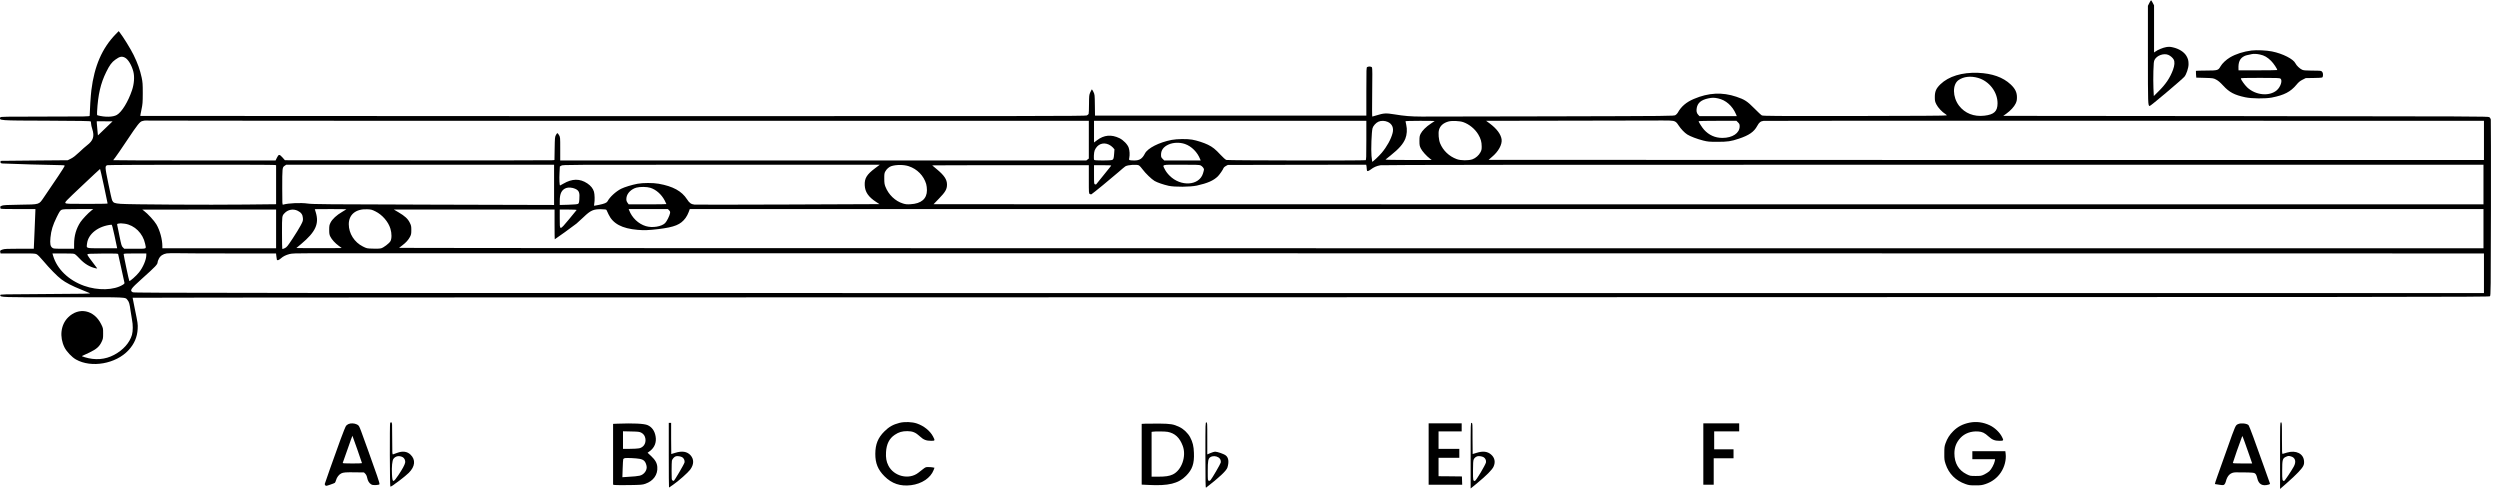
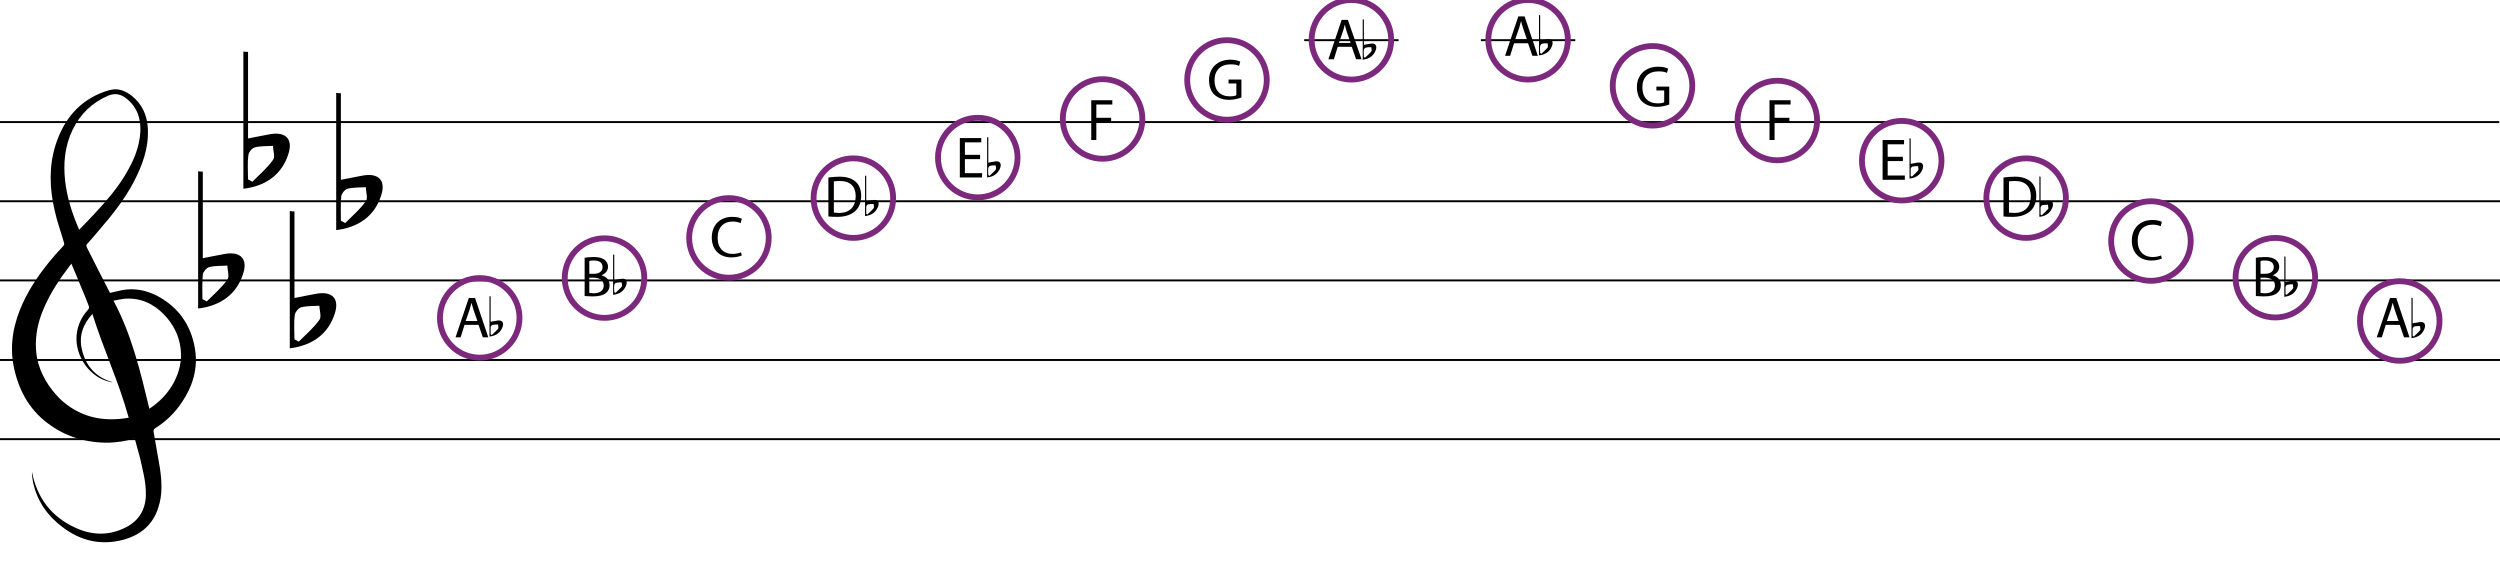
- <svg xmlns="http://www.w3.org/2000/svg" version="1.0" width="5297pt" height="1036pt" viewBox="0 0 5297 1036" preserveAspectRatio="xMidYMid meet">
-   <g transform="translate(0,1036) scale(0.1,-0.1)" fill="#000000" stroke="none">
-     <path d="M45541 10299 l-31 -62 0 -1036 c0 -1058 1 -1076 36 -1088 15 -5 676 553 736 620 42 47 89 187 89 266 0 77 -10 116 -45 176 -51 85 -156 152 -288 182 -58 13 -84 14 -140 5 -65 -10 -182 -58 -235 -98 l-23 -16 0 499 0 500 -26 49 c-14 27 -29 53 -34 57 -4 5 -22 -19 -39 -54z m402 -1102 c44 -19 95 -63 114 -100 24 -48 19 -121 -15 -215 -63 -170 -152 -303 -302 -452 l-105 -105 -8 165 c-4 91 -4 255 -1 365 5 168 9 205 25 237 48 93 193 146 292 105z" />
-     <path d="M2449 9633 c-286 -295 -450 -673 -513 -1183 -13 -98 -35 -442 -36 -542 0 -17 -52 -18 -944 -18 -851 0 -944 -2 -950 -16 -26 -68 -39 -68 994 -71 703 -3 916 -7 922 -16 4 -7 8 -28 8 -48 0 -20 11 -71 25 -113 50 -154 21 -244 -110 -344 -33 -25 -108 -91 -166 -147 -73 -69 -126 -111 -174 -135 l-69 -35 -710 -6 c-391 -3 -712 -6 -713 -7 -2 -1 -3 -13 -3 -26 0 -22 6 -25 43 -30 40 -5 1141 -37 1260 -36 45 0 57 -3 57 -16 0 -14 -218 -343 -441 -666 -108 -157 -81 -149 -502 -155 -276 -4 -350 -8 -385 -20 -30 -11 -41 -20 -37 -30 3 -8 5 -21 5 -29 0 -12 57 -14 370 -14 l370 0 0 -27 c0 -16 -7 -205 -17 -420 l-17 -393 -306 0 c-254 0 -314 -3 -353 -16 -55 -19 -60 -24 -51 -59 l6 -26 363 1 c326 2 367 0 400 -16 23 -11 73 -60 138 -138 139 -165 297 -327 388 -395 94 -71 231 -142 424 -219 83 -33 163 -66 179 -74 26 -11 -114 -14 -935 -18 -945 -5 -964 -5 -964 -24 0 -46 16 -46 1355 -45 1388 2 1286 7 1344 -61 31 -38 43 -80 62 -223 8 -62 22 -148 31 -192 22 -105 21 -243 -1 -320 -49 -168 -186 -322 -378 -424 -189 -101 -404 -118 -625 -49 -63 19 -66 21 -43 31 14 6 79 36 146 68 146 70 209 124 257 226 30 64 32 75 32 179 0 110 0 111 -43 198 -150 301 -473 366 -700 140 -155 -155 -186 -409 -76 -634 44 -89 157 -208 244 -257 325 -184 845 -93 1112 196 123 133 186 278 195 451 5 106 4 114 -61 428 -25 123 -46 228 -46 233 0 5 10189 10 24965 11 23950 3 24965 4 24982 21 17 17 18 107 21 1865 1 1016 0 1862 -3 1880 -4 20 -16 39 -33 50 -25 16 -301 17 -5162 22 l-5135 5 66 47 c89 64 165 147 197 215 22 47 27 73 27 133 0 104 -39 183 -133 271 -163 153 -394 234 -692 246 -338 13 -622 -74 -797 -243 -90 -88 -118 -151 -118 -269 0 -82 3 -97 33 -157 33 -67 125 -165 191 -204 17 -10 30 -23 28 -29 -3 -7 -626 -11 -1946 -13 -1705 -2 -1945 0 -1971 13 -16 8 -88 76 -161 150 -148 150 -205 187 -378 245 -301 101 -589 87 -901 -46 -161 -68 -270 -161 -342 -293 -9 -17 -31 -39 -49 -50 -32 -19 -76 -20 -2613 -26 -1420 -3 -2664 -6 -2766 -5 -227 1 -367 12 -575 47 -179 29 -224 27 -382 -22 -43 -14 -82 -25 -87 -25 -5 0 -6 206 -2 510 5 360 4 515 -4 530 -12 22 -67 28 -101 10 -18 -10 -19 -27 -19 -520 l0 -510 -2874 0 -2875 0 -3 223 c-3 219 -3 223 -31 281 -15 33 -31 55 -36 50 -4 -5 -19 -34 -32 -64 -22 -52 -24 -67 -25 -245 0 -104 -4 -198 -8 -208 -5 -10 -22 -25 -39 -33 -27 -14 -991 -16 -10040 -15 -5506 1 -10013 3 -10014 5 -2 2 9 61 24 132 25 118 27 148 28 349 0 194 -3 233 -23 330 -36 167 -85 304 -171 480 -66 134 -220 383 -298 483 l-18 22 -66 -67z m196 -493 c68 -33 146 -161 181 -300 27 -107 16 -259 -29 -392 -82 -244 -216 -462 -321 -523 -81 -47 -250 -51 -407 -9 -14 4 -16 17 -12 77 19 359 75 602 194 842 72 147 117 207 194 262 92 66 135 75 200 43z m39265 -430 c238 -69 415 -299 414 -540 -1 -169 -73 -237 -278 -261 -222 -26 -415 50 -539 213 -138 182 -142 450 -8 542 107 74 256 90 411 46z m-5507 -435 c162 -34 303 -158 377 -330 l19 -45 -395 0 -396 0 -28 30 c-33 35 -41 79 -29 145 20 106 94 168 242 200 81 18 128 18 210 0z m-23241 -475 l9908 0 0 -399 0 -400 -26 -20 -27 -21 -5573 0 -5574 0 0 247 c0 246 0 246 -25 290 -14 23 -30 43 -35 43 -5 0 -20 -19 -32 -42 -21 -40 -22 -59 -26 -285 l-4 -243 -32 -5 c-17 -3 -1302 -4 -2855 -3 l-2824 3 -52 59 c-65 72 -80 71 -118 -6 l-28 -58 -1719 0 c-946 0 -1720 3 -1720 6 0 3 17 27 39 53 21 25 137 195 258 376 212 319 268 389 316 399 12 3 31 7 42 10 11 3 60 3 109 1 49 -3 4548 -5 9998 -5z m22288 -1 c54 -12 72 -28 118 -99 47 -72 123 -152 181 -189 62 -40 209 -96 339 -129 98 -24 123 -27 302 -27 214 0 285 10 455 67 215 72 320 145 387 270 40 74 72 100 135 107 27 3 3471 5 7656 3 l7607 -2 0 -415 0 -415 -10545 0 c-5800 0 -10545 1 -10545 3 0 2 31 29 69 60 139 114 222 265 207 375 -16 108 -102 224 -249 334 l-79 58 1774 3 c975 1 1856 3 1958 4 102 2 205 -2 230 -8z m-6500 -413 c0 -368 -2 -415 -16 -420 -29 -11 -2919 -7 -2951 5 -18 6 -70 53 -123 110 -107 116 -167 164 -265 212 -85 42 -234 90 -335 108 -104 19 -324 16 -433 -5 -269 -52 -511 -175 -569 -290 -56 -109 -112 -146 -224 -146 -38 0 -79 3 -92 6 -21 6 -23 10 -15 48 13 66 8 157 -12 216 -23 69 -114 163 -197 203 -172 82 -326 68 -474 -44 l-64 -48 0 229 0 230 2885 0 2885 0 0 -414z m456 390 c92 -43 128 -127 100 -236 -33 -129 -121 -289 -232 -420 -60 -71 -192 -195 -200 -187 -2 2 -9 58 -15 125 -12 132 2 512 22 585 13 49 72 115 124 138 57 26 138 24 201 -5z m993 20 c-2 -3 -40 -28 -83 -56 -99 -64 -184 -150 -216 -215 -21 -43 -25 -64 -25 -150 0 -90 3 -106 29 -160 29 -59 121 -162 196 -218 l35 -27 -494 0 c-290 0 -491 4 -485 9 5 5 54 45 109 88 177 141 265 242 311 354 34 84 42 198 20 292 -9 38 -16 72 -16 78 0 5 124 9 312 9 171 0 309 -2 307 -4z m602 -23 c128 -44 252 -145 322 -264 50 -84 71 -157 71 -249 1 -63 -4 -84 -26 -126 -34 -65 -100 -123 -169 -149 -79 -29 -251 -28 -333 3 -163 60 -290 182 -353 335 -30 73 -42 217 -24 283 24 90 94 151 206 181 71 18 235 11 306 -14z m5825 -7 c29 -29 34 -41 34 -83 0 -143 -152 -245 -365 -245 -155 0 -286 59 -390 174 -40 44 -115 163 -115 181 0 4 180 7 401 7 l401 0 34 -34z m-34596 -126 l-155 -149 -11 112 c-7 62 -12 129 -13 150 l-1 37 168 0 167 -1 -155 -149z m22877 -331 c140 -48 266 -175 323 -325 l10 -24 -386 0 -386 0 -34 34 c-30 30 -34 40 -34 87 0 97 51 167 155 215 101 47 240 52 352 13z m-1612 -13 c28 -12 65 -40 84 -61 l34 -39 -6 -85 c-8 -109 -13 -126 -43 -140 -34 -15 -370 -15 -380 0 -14 23 -7 163 10 203 56 131 177 180 301 122z m-17667 -432 l22 -6 0 -413 0 -412 -655 -7 c-760 -9 -2465 1 -2638 15 -129 10 -156 21 -180 72 -9 18 -46 180 -82 360 -72 352 -73 366 -23 387 25 10 3518 14 3556 4z m5912 -421 l0 -426 -2557 7 c-2265 6 -2568 8 -2662 23 -144 21 -411 10 -523 -23 -17 -5 -18 16 -18 343 0 434 1 446 49 479 l36 24 2837 0 2838 0 0 -427z m6801 352 c-177 -133 -226 -214 -219 -360 6 -143 78 -248 243 -355 l69 -45 -1934 -8 c-1064 -4 -1958 -5 -1986 -2 -71 8 -107 34 -157 112 -112 174 -298 276 -602 330 -119 21 -333 21 -450 -1 -115 -22 -274 -70 -345 -106 -112 -57 -241 -175 -288 -266 -16 -30 -66 -51 -177 -74 -54 -11 -101 -20 -105 -20 -4 0 -4 19 1 43 13 69 10 200 -6 255 -21 69 -67 127 -142 177 -156 104 -321 102 -505 -6 -36 -21 -69 -39 -71 -39 -13 0 -19 142 -12 266 l7 136 32 19 c30 19 97 19 3389 19 l3358 0 -100 -75z m714 43 c179 -59 317 -201 369 -377 9 -30 16 -89 16 -131 0 -181 -120 -285 -346 -297 -75 -5 -105 -2 -161 15 -164 50 -307 187 -373 357 -19 49 -24 80 -24 170 -1 95 2 116 21 151 27 51 80 98 126 113 102 34 269 34 372 -1z m4880 16 c14 -9 47 -46 75 -84 62 -84 189 -206 253 -244 59 -34 187 -78 299 -103 128 -28 456 -25 597 5 226 50 354 106 446 197 39 40 110 143 120 176 4 11 25 29 48 42 l42 22 1466 3 1466 2 7 -37 c3 -21 6 -51 6 -66 0 -43 24 -42 82 1 67 51 125 76 209 91 49 8 3013 11 11717 11 l11652 0 0 -420 0 -420 -16420 0 c-9031 0 -16420 1 -16420 3 0 1 51 54 114 118 137 141 171 200 171 299 0 107 -59 195 -220 328 -49 41 -92 76 -94 78 -2 2 743 4 1657 4 l1662 0 0 -300 c0 -293 0 -300 21 -310 11 -7 26 -9 33 -7 20 8 449 360 576 472 63 56 128 110 143 120 51 33 251 46 292 19z m1305 1 c34 -18 70 -61 70 -85 0 -10 -9 -48 -21 -85 -80 -260 -471 -286 -708 -47 -42 41 -79 91 -99 131 -55 111 -88 101 348 101 317 0 386 -2 410 -15z m-1897 -7 c-5 -7 -79 -98 -163 -203 -85 -104 -155 -192 -156 -193 -1 -2 -12 -1 -23 3 -20 6 -21 13 -21 206 l0 199 186 0 c148 0 184 -3 177 -12z m-21340 -430 c42 -200 77 -366 77 -370 0 -5 -197 -8 -438 -8 -413 0 -440 1 -455 18 -16 18 1 36 355 370 205 194 375 352 378 352 3 0 40 -163 83 -362z m11576 -37 c122 -38 235 -138 304 -268 20 -39 37 -74 37 -77 0 -3 -180 -6 -399 -6 l-400 0 -20 27 c-28 35 -35 64 -27 118 14 93 102 180 212 210 75 20 221 19 293 -4z m-1594 -20 c84 -37 102 -82 90 -225 -5 -68 -10 -84 -27 -95 -14 -9 -80 -15 -205 -19 l-183 -5 0 90 c0 153 41 233 136 269 48 18 130 11 189 -15z m-10250 -463 c-69 -54 -188 -181 -230 -243 -90 -136 -135 -291 -135 -465 l0 -100 -219 0 c-205 0 -220 1 -244 21 -41 32 -50 84 -38 215 15 153 49 263 131 430 58 118 75 144 103 158 27 13 79 16 352 16 l320 0 -40 -32z m5405 28 c0 -2 -41 -27 -91 -56 -116 -67 -210 -154 -246 -228 -25 -50 -28 -68 -28 -152 0 -80 4 -103 24 -143 31 -62 102 -141 180 -197 l62 -45 -241 -3 c-132 -1 -348 -1 -480 0 l-241 3 102 85 c306 256 385 428 309 673 -11 34 -20 63 -20 65 0 1 151 2 335 2 184 0 335 -2 335 -4z m615 -45 c145 -72 272 -218 317 -366 31 -99 30 -218 -1 -268 -29 -47 -144 -134 -196 -148 -24 -7 -94 -10 -171 -7 -131 3 -132 4 -215 45 -181 90 -299 276 -299 472 0 205 149 327 388 317 85 -3 100 -7 177 -45z m4896 29 c4 -8 24 -50 43 -92 92 -197 284 -300 616 -328 133 -12 239 -8 440 16 346 43 471 94 576 236 23 32 53 87 65 123 l24 65 19002 0 19003 0 0 -415 0 -415 -22087 0 c-12148 0 -22083 4 -22078 8 6 5 37 29 70 54 78 59 127 114 162 180 24 47 28 64 28 143 0 82 -3 97 -33 157 -41 83 -103 140 -237 219 l-100 59 1703 0 1702 0 0 -315 c0 -173 2 -315 4 -315 7 0 406 288 461 333 28 23 95 85 151 138 147 142 209 169 373 166 81 -2 106 -5 112 -17z m1326 -6 c21 -21 24 -32 20 -61 -9 -54 -69 -174 -105 -210 -76 -75 -272 -106 -409 -64 -156 47 -293 177 -353 337 l-10 24 416 0 415 0 26 -26z m-8327 -394 l0 -410 -1205 0 -1205 0 0 44 c0 144 -52 335 -126 461 -46 78 -180 225 -264 288 l-35 26 1418 1 1417 0 0 -410z m458 384 c73 -36 105 -81 110 -154 4 -55 1 -65 -47 -156 -28 -54 -105 -179 -171 -279 -108 -163 -124 -183 -166 -203 -26 -13 -49 -20 -53 -17 -3 4 -6 158 -6 343 0 362 -1 357 54 415 71 77 185 98 279 51z m5910 17 c-1 -4 -75 -94 -163 -199 -203 -242 -195 -243 -195 18 l0 190 181 0 c99 0 179 -4 177 -9z m-9574 -291 c209 -31 384 -204 431 -425 24 -116 48 -105 -214 -105 l-229 0 -29 29 c-26 26 -33 48 -72 242 -23 118 -45 224 -48 236 -5 22 0 24 77 31 8 1 46 -3 84 -8z m-219 -247 c26 -126 50 -238 53 -250 l4 -23 -315 0 c-362 0 -335 -8 -323 99 24 206 240 373 517 400 12 1 25 -44 64 -226z m2471 -383 l953 0 6 -57 c4 -32 9 -65 11 -74 7 -24 41 -13 86 27 48 43 103 70 181 91 52 14 126 16 467 17 223 1 10671 0 23218 -1 l22812 -3 0 -420 0 -420 -24890 0 c-23319 0 -24892 1 -24925 17 -73 35 -48 72 182 278 306 274 343 313 343 363 0 10 12 42 26 70 31 62 87 100 167 113 29 4 133 6 231 4 99 -3 608 -5 1132 -5z m-3305 -18 c15 -9 56 -49 93 -88 104 -113 219 -182 346 -209 29 -6 33 -5 24 6 -169 221 -205 272 -202 287 3 16 30 17 325 20 300 2 322 1 327 -15 3 -10 33 -144 66 -298 34 -154 64 -290 66 -302 5 -17 -2 -27 -33 -46 -187 -118 -531 -127 -823 -22 -329 119 -570 353 -654 633 l-15 52 227 0 c199 0 230 -2 253 -18z m1509 -18 c0 -96 -71 -263 -157 -368 -59 -74 -192 -191 -203 -179 -8 8 -120 538 -120 566 0 15 23 17 240 17 l240 0 0 -36z" />
-     <path d="M47706 9290 c-168 -21 -334 -74 -456 -146 -81 -48 -167 -128 -202 -191 -48 -84 -57 -87 -305 -88 -117 -1 -214 -3 -216 -6 -2 -2 -1 -35 2 -74 l6 -70 180 -5 c178 -5 181 -6 241 -37 44 -23 85 -58 149 -127 129 -141 237 -198 467 -247 138 -30 426 -32 563 -6 263 52 396 121 520 269 47 57 76 81 129 108 l69 35 178 3 c172 4 177 5 183 25 12 44 6 87 -14 107 -23 23 -13 22 -225 24 -125 1 -168 5 -197 18 -51 23 -121 90 -142 135 -42 91 -268 207 -497 253 -116 24 -327 33 -433 20z m177 -85 c93 -19 160 -58 237 -135 53 -53 130 -168 130 -194 0 -3 -184 -6 -410 -6 l-410 0 -1 33 c-6 141 29 220 121 267 30 15 59 23 165 44 43 8 103 5 168 -9z m435 -511 c49 -34 4 -177 -78 -247 -158 -135 -452 -105 -628 63 -53 51 -132 162 -132 187 0 11 73 13 408 13 353 0 411 -2 430 -16z" />
-     <path d="M19057 1400 c-133 -34 -221 -83 -318 -180 -136 -134 -192 -272 -193 -475 -1 -199 55 -337 194 -476 156 -157 336 -217 564 -189 226 28 414 154 477 319 l19 50 -38 8 c-20 4 -62 7 -93 7 -51 1 -61 -3 -113 -44 -32 -25 -76 -60 -99 -77 -199 -155 -519 -77 -635 154 -41 81 -56 163 -49 281 9 171 69 292 185 369 86 58 156 78 267 78 113 -1 175 -27 268 -113 75 -70 132 -92 239 -92 81 0 83 4 36 94 -63 118 -192 222 -340 273 -103 35 -261 41 -371 13z" />
-     <path d="M41730 1405 c-145 -30 -250 -85 -345 -180 -80 -81 -125 -152 -163 -257 -23 -65 -26 -88 -26 -213 -1 -129 1 -147 28 -229 67 -203 213 -350 421 -422 72 -25 93 -28 210 -28 114 0 140 4 211 27 139 46 252 131 329 248 78 117 116 267 101 393 l-7 56 -350 0 -349 0 0 -85 0 -85 241 0 241 0 -6 -37 c-11 -63 -73 -178 -117 -218 -23 -20 -71 -51 -108 -69 -62 -29 -73 -31 -182 -31 -113 0 -116 1 -192 38 -169 84 -257 234 -257 440 0 131 40 233 127 328 91 98 225 147 376 137 89 -6 135 -28 223 -108 75 -68 131 -90 228 -90 90 0 94 6 55 81 -48 97 -155 199 -260 248 -140 66 -285 85 -429 56z" />
-     <path d="M8267 1403 c-12 -12 -8 -1353 4 -1353 19 0 52 22 193 128 76 57 165 131 198 164 135 135 148 278 36 385 -71 69 -168 81 -285 37 -37 -14 -76 -28 -85 -31 -17 -5 -18 15 -18 336 0 324 -1 341 -18 341 -10 0 -22 -3 -25 -7z m265 -729 c37 -19 62 -74 52 -118 -11 -50 -58 -136 -145 -266 -112 -165 -124 -163 -134 25 -8 156 5 287 32 324 44 59 121 73 195 35z" />
-     <path d="M25540 714 c0 -556 3 -695 13 -687 282 217 434 361 454 428 36 119 24 207 -34 254 -38 32 -179 81 -228 81 -16 0 -60 -13 -97 -29 l-68 -29 0 339 c0 332 0 339 -20 339 -20 0 -20 -7 -20 -696z m276 -45 c39 -24 58 -67 49 -111 -7 -30 -176 -322 -215 -370 -12 -15 -22 -19 -38 -14 -22 7 -22 10 -22 206 0 215 9 264 54 293 47 31 118 29 172 -4z" />
-     <path d="M48310 705 l0 -705 164 144 c188 167 297 281 327 343 17 34 20 57 17 103 -11 158 -169 237 -360 181 -40 -12 -81 -24 -90 -27 -17 -5 -18 15 -18 330 0 329 0 336 -20 336 -20 0 -20 -7 -20 -705z m231 -15 c94 -26 117 -114 58 -219 -57 -102 -191 -301 -203 -301 -39 1 -41 13 -41 217 0 232 8 262 79 294 48 22 58 22 107 9z" />
-     <path d="M14170 715 c0 -377 2 -685 5 -685 2 0 42 27 87 59 131 93 315 257 363 322 80 109 82 218 6 303 -73 80 -178 97 -326 51 -44 -14 -81 -25 -82 -25 -2 0 -3 149 -3 330 l0 330 -25 0 -25 0 0 -685z m282 -41 c36 -18 61 -73 52 -112 -11 -43 -216 -392 -230 -392 -3 0 -14 5 -25 10 -18 10 -19 23 -19 199 0 104 3 203 6 220 8 37 54 87 87 94 34 8 96 -2 129 -19z" />
-     <path d="M31160 705 l0 -695 143 117 c194 160 311 278 342 345 45 97 26 192 -54 259 -75 65 -172 76 -306 34 -44 -14 -81 -25 -82 -25 -2 0 -3 149 -3 330 0 323 0 330 -20 330 -20 0 -20 -7 -20 -695z m271 -30 c39 -21 62 -68 54 -112 -10 -53 -213 -393 -235 -393 -39 0 -40 6 -40 216 0 150 4 213 14 237 13 33 45 60 81 70 29 8 93 -1 126 -18z" />
-     <path d="M7385 1376 c-16 -7 -40 -24 -52 -37 -11 -13 -66 -148 -121 -299 -147 -405 -332 -927 -332 -937 0 -5 6 -17 13 -26 11 -16 18 -15 101 13 48 16 94 34 101 40 7 6 18 31 25 56 17 61 61 119 109 143 45 23 94 27 324 23 l159 -2 28 -28 c18 -19 32 -47 39 -83 14 -68 41 -113 83 -140 27 -16 46 -19 101 -17 44 3 71 9 77 17 5 9 -13 74 -50 180 -99 284 -290 815 -338 944 -46 119 -48 123 -92 145 -51 25 -128 29 -175 8z m185 -537 c55 -157 100 -289 100 -292 0 -4 -93 -7 -206 -7 -161 0 -205 3 -202 13 3 6 49 139 104 294 54 155 99 281 101 280 1 -2 47 -131 103 -288z" />
-     <path d="M13078 1383 l-88 -4 0 -644 0 -644 34 -7 c19 -3 157 -4 308 -2 256 4 277 6 342 28 170 59 266 193 253 356 -6 84 -44 150 -133 233 l-73 68 48 35 c100 75 144 185 122 311 -19 116 -78 199 -169 239 -74 33 -302 44 -644 31z m510 -191 c50 -27 77 -67 87 -127 15 -101 -40 -184 -133 -204 -29 -6 -118 -11 -197 -11 l-145 0 0 186 0 186 173 -4 c155 -3 176 -6 215 -26z m-41 -553 c93 -16 130 -53 152 -150 20 -87 -51 -187 -147 -208 -51 -11 -112 -17 -271 -26 l-94 -6 6 183 c3 101 9 191 12 200 4 9 21 19 38 22 47 6 231 -2 304 -15z" />
-     <path d="M24268 1383 l-78 -4 0 -643 0 -644 148 -7 c420 -22 629 29 792 193 134 135 176 258 167 486 -5 145 -25 225 -80 331 -46 87 -139 176 -228 218 -128 60 -178 69 -424 72 -121 1 -255 0 -297 -2z m472 -173 c154 -29 255 -122 320 -297 82 -219 -22 -516 -211 -606 -74 -35 -156 -47 -316 -47 l-133 0 0 474 0 475 23 4 c45 9 266 7 317 -3z" />
-     <path d="M30270 740 l0 -650 355 0 356 0 -3 88 -3 87 -247 3 -248 2 0 195 0 195 220 0 220 0 0 95 0 95 -220 0 -220 0 0 185 0 185 245 0 245 0 0 85 0 85 -350 0 -350 0 0 -650z" />
-     <path d="M36090 740 l0 -650 110 0 110 0 0 280 0 280 210 0 210 0 0 95 0 95 -205 0 -205 0 0 190 0 190 265 0 265 0 0 85 0 85 -380 0 -380 0 0 -650z" />
-     <path d="M47425 1376 c-61 -27 -54 -10 -240 -536 -73 -206 -162 -456 -198 -555 -36 -99 -62 -181 -58 -181 3 -1 45 -8 93 -15 81 -11 89 -11 108 6 11 10 25 37 30 59 33 134 100 197 212 198 197 2 366 -4 388 -13 34 -13 50 -40 67 -112 29 -127 107 -172 236 -136 30 8 37 14 32 27 -3 9 -60 170 -127 357 -185 522 -309 858 -325 876 -31 36 -159 51 -218 25z m135 -381 c23 -66 68 -195 101 -287 l58 -168 -204 0 c-163 0 -205 3 -205 13 0 12 167 492 191 546 5 13 11 22 13 20 2 -2 22 -58 46 -124z" />
+ <svg xmlns="http://www.w3.org/2000/svg" version="1.1" id="Layer_1" x="0px" y="0px" viewBox="0 0 641 144.2" style="enable-background:new 0 0 641 144.2;" xml:space="preserve">
+   <style type="text/css">
+ 	.st0{fill:none;stroke:#000000;stroke-width:0.5;stroke-miterlimit:10;}
+ 	.st1{fill:none;stroke:#7C287D;stroke-width:1.5;stroke-miterlimit:10;}
+ 	.st2{fill:none;stroke:#67BF75;stroke-miterlimit:10;}
+ 	.st3{fill:#7B7B7B;}
+ </style>
+   <g id="XMLID_1145_">
+     <line id="XMLID_1150_" class="st0" x1="0" y1="51.6" x2="641" y2="51.6" />
+     <line id="XMLID_1149_" class="st0" x1="-0.2" y1="31.3" x2="640.8" y2="31.3" />
+     <line id="XMLID_1148_" class="st0" x1="0" y1="71.9" x2="641" y2="71.9" />
+     <line id="XMLID_1147_" class="st0" x1="0" y1="92.3" x2="641" y2="92.3" />
+     <line id="XMLID_1146_" class="st0" x1="0" y1="112.6" x2="641" y2="112.6" />
  </g>
+   <circle id="XMLID_1141_" class="st1" cx="155" cy="71.3" r="10.2" />
+   <circle id="XMLID_1137_" class="st1" cx="123" cy="81.5" r="10.2" />
+   <circle id="XMLID_1133_" class="st1" cx="186.9" cy="61" r="10.2" />
+   <circle id="XMLID_1129_" class="st1" cx="218.8" cy="50.8" r="10.2" />
+   <circle id="XMLID_1125_" class="st1" cx="250.7" cy="40.4" r="10.2" />
+   <path id="XMLID_295_" d="M125.8,76c0,2.1,0,4.3,0,6.5c0.6-0.1,1.2-0.2,1.7-0.3c1.2-0.2,1.7,0.4,1.4,1.5c-0.5,1.5-1.6,2.4-3.4,2.6  c0-3.5,0-6.9,0-10.4C125.6,76,125.7,76,125.8,76z M125.8,85.7c0.1,0.1,0.2,0.1,0.3,0.2c0.5-0.5,1.1-1,1.6-1.6c0.2-0.2,0-0.7,0-1.1  c-0.5,0-0.9,0-1.4,0.1c-0.2,0-0.5,0.4-0.5,0.6C125.8,84.5,125.8,85.1,125.8,85.7z" />
+   <path id="XMLID_294_" d="M157.5,65.3c0,2.1,0,4.3,0,6.5c0.6-0.1,1.2-0.2,1.7-0.3c1.2-0.2,1.7,0.4,1.4,1.5c-0.5,1.5-1.6,2.4-3.4,2.6  c0-3.5,0-6.9,0-10.4C157.2,65.3,157.4,65.3,157.5,65.3z M157.5,74.9c0.1,0.1,0.2,0.1,0.3,0.2c0.5-0.5,1.1-1,1.6-1.6  c0.2-0.2,0-0.7,0-1.1c-0.5,0-0.9,0-1.4,0.1c-0.2,0-0.5,0.4-0.5,0.6C157.4,73.7,157.5,74.3,157.5,74.9z" />
+   <path id="XMLID_335_" d="M222.1,45.1c0,2.1,0,4.3,0,6.5c0.6-0.1,1.2-0.2,1.7-0.3c1.2-0.2,1.7,0.4,1.4,1.5c-0.5,1.5-1.6,2.4-3.4,2.6  c0-3.5,0-6.9,0-10.4C221.9,45.1,222,45.1,222.1,45.1z M222.1,54.8c0.1,0.1,0.2,0.1,0.3,0.2c0.5-0.5,1.1-1,1.6-1.6  c0.2-0.2,0-0.7,0-1.1c-0.5,0-0.9,0-1.4,0.1c-0.2,0-0.5,0.4-0.5,0.6C222.1,53.5,222.1,54.1,222.1,54.8z" />
+   <path id="XMLID_339_" d="M253.4,35.2c0,2.1,0,4.3,0,6.5c0.6-0.1,1.2-0.2,1.7-0.3c1.2-0.2,1.7,0.4,1.4,1.5c-0.5,1.5-1.6,2.4-3.4,2.6  c0-3.5,0-6.9,0-10.4C253.1,35.2,253.3,35.2,253.4,35.2z M253.4,44.9c0.1,0.1,0.2,0.1,0.3,0.2c0.5-0.5,1.1-1,1.6-1.6  c0.2-0.2,0-0.7,0-1.1c-0.5,0-0.9,0-1.4,0.1c-0.2,0-0.5,0.4-0.5,0.6C253.3,43.6,253.4,44.2,253.4,44.9z" />
+   <circle id="XMLID_1121_" class="st1" cx="282.7" cy="30.5" r="10.2" />
+   <line id="XMLID_1119_" class="st0" x1="334.4" y1="10.3" x2="358.6" y2="10.3" />
+   <circle id="XMLID_1116_" class="st1" cx="314.6" cy="20.5" r="10.2" />
+   <circle id="XMLID_1112_" class="st1" cx="346.5" cy="10.2" r="10.2" />
+   <line id="XMLID_886_" class="st0" x1="379.7" y1="10.3" x2="403.9" y2="10.3" />
+   <circle id="XMLID_626_" class="st1" cx="423.7" cy="22" r="10.2" />
+   <circle id="XMLID_622_" class="st1" cx="391.8" cy="10.2" r="10.2" />
+   <circle id="XMLID_618_" class="st1" cx="455.7" cy="30.9" r="10.2" />
+   <circle id="XMLID_531_" class="st1" cx="487.6" cy="41.2" r="10.2" />
+   <circle id="XMLID_527_" class="st1" cx="519.5" cy="50.8" r="10.2" />
+   <circle id="XMLID_523_" class="st1" cx="551.5" cy="61.8" r="10.2" />
+   <circle id="XMLID_519_" class="st1" cx="583.4" cy="71.2" r="10.2" />
+   <circle id="XMLID_508_" class="st1" cx="615.3" cy="82.3" r="10.2" />
+   <g id="XMLID_2233_">
+     <path id="XMLID_2234_" d="M119.1,83.3l-1,3.2h-1.3l3.4-10.1h1.6l3.4,10.1h-1.4l-1.1-3.2H119.1z M122.4,82.3l-1-2.9   c-0.2-0.7-0.4-1.3-0.5-1.8h0c-0.2,0.6-0.3,1.2-0.5,1.8l-1,2.9H122.4z" />
+   </g>
+   <g id="XMLID_2229_">
+     <path id="XMLID_2230_" d="M611.7,83.3l-1,3.2h-1.3l3.4-10.1h1.6l3.4,10.1h-1.4l-1.1-3.2H611.7z M615,82.3l-1-2.9   c-0.2-0.7-0.4-1.3-0.5-1.8h0c-0.2,0.6-0.3,1.2-0.5,1.8l-1,2.9H615z" />
+   </g>
+   <g id="XMLID_2224_">
+     <path id="XMLID_2225_" d="M149.8,66.1c0.6-0.1,1.5-0.2,2.4-0.2c1.3,0,2.1,0.2,2.8,0.7c0.5,0.4,0.9,1,0.9,1.8c0,1-0.7,1.8-1.7,2.2v0   c1,0.2,2.1,1,2.1,2.5c0,0.9-0.3,1.5-0.9,2c-0.7,0.6-1.8,0.9-3.5,0.9c-0.9,0-1.6-0.1-2-0.1V66.1z M151.1,70.2h1.2   c1.4,0,2.2-0.7,2.2-1.7c0-1.2-0.9-1.7-2.2-1.7c-0.6,0-0.9,0-1.2,0.1V70.2z M151.1,75.1c0.3,0,0.6,0.1,1.1,0.1c1.3,0,2.6-0.5,2.6-2   c0-1.4-1.2-2-2.6-2h-1.1V75.1z" />
+   </g>
+   <g id="XMLID_2219_">
+     <path id="XMLID_2220_" d="M578.3,66.1c0.6-0.1,1.5-0.2,2.4-0.2c1.3,0,2.1,0.2,2.8,0.7c0.5,0.4,0.9,1,0.9,1.8c0,1-0.7,1.8-1.7,2.2v0   c1,0.2,2.1,1,2.1,2.5c0,0.9-0.3,1.5-0.9,2c-0.7,0.6-1.8,0.9-3.5,0.9c-0.9,0-1.6-0.1-2-0.1V66.1z M579.6,70.2h1.2   c1.4,0,2.2-0.7,2.2-1.7c0-1.2-0.9-1.7-2.2-1.7c-0.6,0-0.9,0-1.2,0.1V70.2z M579.6,75.1c0.3,0,0.6,0.1,1.1,0.1c1.3,0,2.6-0.5,2.6-2   c0-1.4-1.2-2-2.6-2h-1.1V75.1z" />
+   </g>
+   <g id="XMLID_2216_">
+     <path id="XMLID_2217_" d="M190.2,65.5c-0.5,0.2-1.4,0.5-2.7,0.5c-2.8,0-5-1.8-5-5.1c0-3.2,2.1-5.3,5.3-5.3c1.2,0,2.1,0.3,2.4,0.5   l-0.3,1.1c-0.5-0.2-1.2-0.4-2-0.4c-2.4,0-3.9,1.5-3.9,4.2c0,2.5,1.4,4.1,3.9,4.1c0.8,0,1.6-0.2,2.1-0.4L190.2,65.5z" />
+   </g>
+   <g id="XMLID_2213_">
+     <g id="XMLID_105_">
+       <path id="XMLID_109_" d="M554.3,66.3c-0.5,0.2-1.4,0.5-2.7,0.5c-2.8,0-5-1.8-5-5.1c0-3.2,2.1-5.3,5.3-5.3c1.2,0,2.1,0.3,2.4,0.5    l-0.3,1.1c-0.5-0.2-1.2-0.4-2-0.4c-2.4,0-3.9,1.5-3.9,4.2c0,2.5,1.4,4.1,3.9,4.1c0.8,0,1.6-0.2,2.1-0.4L554.3,66.3z" />
+     </g>
+   </g>
+   <g id="XMLID_2105_">
+     <path id="XMLID_2106_" d="M212.5,45.5c0.8-0.1,1.7-0.2,2.8-0.2c1.9,0,3.2,0.5,4.1,1.3c0.9,0.8,1.4,2,1.4,3.6c0,1.6-0.5,3-1.5,3.9   c-1,0.9-2.5,1.5-4.5,1.5c-0.9,0-1.7,0-2.4-0.1V45.5z M213.8,54.5c0.3,0,0.8,0.1,1.3,0.1c2.8,0,4.3-1.6,4.3-4.3   c0-2.4-1.3-3.9-4.1-3.9c-0.7,0-1.2,0.1-1.5,0.1V54.5z" />
+   </g>
+   <g id="XMLID_2101_">
+     <path id="XMLID_2102_" d="M513.8,45.5c0.8-0.1,1.7-0.2,2.8-0.2c1.9,0,3.2,0.5,4.1,1.3c0.9,0.8,1.4,2,1.4,3.6c0,1.6-0.5,3-1.5,3.9   c-1,0.9-2.5,1.5-4.5,1.5c-0.9,0-1.7,0-2.4-0.1V45.5z M515.1,54.5c0.3,0,0.8,0.1,1.3,0.1c2.8,0,4.3-1.6,4.3-4.3   c0-2.4-1.3-3.9-4.1-3.9c-0.7,0-1.2,0.1-1.5,0.1V54.5z" />
+   </g>
+   <g id="XMLID_2098_">
+     <path id="XMLID_2099_" d="M251.3,40.8h-3.9v3.6h4.4v1.1h-5.7V35.4h5.5v1.1h-4.2v3.2h3.9V40.8z" />
+   </g>
+   <g id="XMLID_2095_">
+     <path id="XMLID_2096_" d="M487.9,41.3H484V45h4.4v1.1h-5.7V35.9h5.5V37H484v3.2h3.9V41.3z" />
+   </g>
+   <g id="XMLID_2092_">
+     <path id="XMLID_2093_" d="M279.8,25.7h5.4v1.1h-4.1v3.4h3.8v1.1h-3.8v4.6h-1.3V25.7z" />
+   </g>
+   <g id="XMLID_2089_">
+     <path id="XMLID_2090_" d="M453.7,25.7h5.4v1.1H455v3.4h3.8v1.1H455v4.6h-1.3V25.7z" />
+   </g>
+   <g id="XMLID_2086_">
+     <path id="XMLID_2087_" d="M318.3,25c-0.6,0.2-1.8,0.6-3.1,0.6c-1.5,0-2.8-0.4-3.8-1.3c-0.9-0.8-1.4-2.2-1.4-3.8   c0-3,2.1-5.2,5.5-5.2c1.2,0,2.1,0.3,2.5,0.5l-0.3,1.1c-0.5-0.3-1.2-0.4-2.2-0.4c-2.5,0-4.1,1.5-4.1,4.1c0,2.6,1.5,4.1,3.9,4.1   c0.9,0,1.4-0.1,1.7-0.3v-3h-2v-1h3.3V25z" />
+   </g>
+   <g id="XMLID_2083_">
+     <path id="XMLID_2084_" d="M428,26.8c-0.6,0.2-1.8,0.6-3.1,0.6c-1.5,0-2.8-0.4-3.8-1.3c-0.9-0.8-1.4-2.2-1.4-3.8   c0-3,2.1-5.2,5.5-5.2c1.2,0,2.1,0.3,2.5,0.5l-0.3,1.1c-0.5-0.3-1.2-0.4-2.2-0.4c-2.5,0-4.1,1.5-4.1,4.1c0,2.6,1.5,4.1,3.9,4.1   c0.9,0,1.4-0.1,1.7-0.3v-3h-2v-1h3.3V26.8z" />
+   </g>
+   <g id="XMLID_2079_">
+     <path id="XMLID_2080_" d="M343,12l-1,3.2h-1.4L344,5.1h1.6l3.5,10.1h-1.4l-1.1-3.2H343z M346.3,11l-1-2.9c-0.2-0.7-0.4-1.3-0.5-1.8   h0c-0.1,0.6-0.3,1.2-0.5,1.8l-1,2.9H346.3z" />
+   </g>
+   <g id="XMLID_1955_">
+     <path id="XMLID_1956_" d="M388.2,11.1l-1,3.2h-1.3l3.4-10.1h1.6l3.4,10.1h-1.4l-1.1-3.2H388.2z M391.5,10.1l-1-2.9   c-0.2-0.7-0.4-1.3-0.5-1.8h0c-0.2,0.6-0.3,1.2-0.5,1.8l-1,2.9H391.5z" />
+   </g>
+   <g id="XMLID_469_">
+     <path id="XMLID_471_" d="M34.5,112.4c-2.1,0.7-4.3,1-6.5,1.1c-5.8,0.1-11.2-1.5-15.8-5c-4.9-3.7-7.5-8.7-8.7-14.6   c-1.1-5.7,0-11.1,2.4-16.3c2.1-4.5,5-8.5,8.2-12.2c0.7-0.8,1.4-1.5,2.1-2.3c0.3-0.3,0.3-0.5,0.2-0.9c-0.8-2.8-1.8-5.5-2.4-8.3   c-1.3-5.6-1.5-11.3,0.3-16.9c2.1-6.4,6-11.2,12.5-13.5c0.8-0.3,1.6-0.5,2.4-0.6c1.7-0.1,3.2,0.6,4.5,1.6c2.7,2.1,4,5,4.2,8.3   c0.3,5.1-1.4,9.7-3.8,14.2c-2.3,4.3-5.4,8.2-8.6,11.9c-1.1,1.3-2.1,2.5-3.2,3.7c-0.3,0.4-0.1,0.6,0,0.9c2,3.9,3.9,7.8,5.9,11.6   c1-0.2,2-0.5,3.1-0.7c3.1-0.6,6.1,0,8.9,1.4c5.5,2.9,8.8,7.5,9.8,13.7c0.8,5-0.6,9.6-3.4,13.7c-1.8,2.7-4.1,4.9-6.8,6.6   c-0.4,0.3-0.5,0.5-0.4,1c0.5,3.1,1.1,6.1,1.6,9.2c0.5,3.4,0.7,6.8-0.4,10.1c-1.4,4.5-4.6,7.1-9,8.3c-5.7,1.5-10.9,0.3-15.5-3.2   c-3.9-2.9-6.5-6.6-7.6-11.4c-0.1-0.6-0.2-1.3-0.3-1.9c0-0.3,0-0.6,0-0.9c1.3,6.7,5,11.5,11.1,14.3c4.3,2,8.7,2.1,13-0.1   c3.3-1.7,5-4.5,5.1-8.2c0.1-3.3-0.8-6.4-1.5-9.6c-0.4-1.5-0.8-2.9-1.2-4.4C34.7,112.8,34.6,112.6,34.5,112.4z M33,107.1   c-2.5-9.1-6.5-17.6-9.3-26.6c-2.5,2.7-3.5,5.7-2.7,9.1c1,4.3,3.6,7.2,7.9,8.4c-0.3,0-0.5,0-0.8-0.1c-4.8-1.1-8.4-5.9-8.5-10.9   c0-2.9,1-5.4,2.9-7.5c0.4-0.4,0.4-0.7,0.2-1.2c-0.6-1.6-1.2-3.1-1.9-4.7c-0.8-2-1.6-3.9-2.5-6c-0.8,1.1-1.6,2.1-2.3,3.1   c-2.4,3.4-4.5,7.1-5.8,11.1c-1,3.3-1.3,6.6-0.7,10c0.8,4,2.9,7.4,5.7,10.3C20.2,106.9,26.2,108.3,33,107.1z M20.3,58.9   c1.5-1.5,2.9-3,4.2-4.4c2.7-2.9,5.3-5.9,7.4-9.3c2.2-3.6,3.9-7.3,4.1-11.6c0.1-3.2-0.8-6-3.3-8.1c-1.4-1.2-2.9-1.8-4.9-1   c-4.2,1.8-7.2,4.7-9.2,8.8c-2,4.2-2.4,8.6-1.9,13.1C17.2,50.7,18.5,54.8,20.3,58.9z M38.3,104.8c2.7-1.8,4.7-3.9,6.2-6.6   c1.5-2.8,2.2-5.7,1.8-8.9c-0.4-3.3-1.9-6.2-4.2-8.6c-2.8-2.9-6.1-4.4-10.2-4.1c-0.9,0.1-1.7,0.3-2.8,0.5   C33.8,85.9,36,95.3,38.3,104.8z" />
+   </g>
+   <path id="XMLID_145_" d="M489.9,35.5c0,2.1,0,4.3,0,6.5c0.6-0.1,1.2-0.2,1.7-0.3c1.2-0.2,1.7,0.4,1.4,1.5c-0.5,1.5-1.6,2.4-3.4,2.6  c0-3.5,0-6.9,0-10.4C489.7,35.5,489.8,35.5,489.9,35.5z M489.9,45.1c0.1,0.1,0.2,0.1,0.3,0.2c0.5-0.5,1.1-1,1.6-1.6  c0.2-0.2,0-0.7,0-1.1c-0.5,0-0.9,0-1.4,0.1c-0.2,0-0.5,0.4-0.5,0.6C489.9,43.9,489.9,44.5,489.9,45.1z" />
+   <path id="XMLID_135_" d="M394.9,3.9c0,2.1,0,4.3,0,6.5c0.6-0.1,1.2-0.2,1.7-0.3c1.2-0.2,1.7,0.4,1.4,1.5c-0.5,1.5-1.6,2.4-3.4,2.6  c0-3.5,0-6.9,0-10.4C394.6,3.9,394.8,3.9,394.9,3.9z M394.9,13.6c0.1,0.1,0.2,0.1,0.3,0.2c0.5-0.5,1.1-1,1.6-1.6  c0.2-0.2,0-0.7,0-1.1c-0.5,0-0.9,0-1.4,0.1c-0.2,0-0.5,0.4-0.5,0.6C394.8,12.3,394.9,12.9,394.9,13.6z" />
+   <path id="XMLID_42_" d="M349.7,5c0,2.1,0,4.3,0,6.5c0.6-0.1,1.2-0.2,1.7-0.3c1.2-0.2,1.7,0.4,1.4,1.5c-0.5,1.5-1.6,2.4-3.4,2.6  c0-3.5,0-6.9,0-10.4C349.4,5,349.6,5,349.7,5z M349.7,14.6c0.1,0.1,0.2,0.1,0.3,0.2c0.5-0.5,1.1-1,1.6-1.6c0.2-0.2,0-0.7,0-1.1  c-0.5,0-0.9,0-1.4,0.1c-0.2,0-0.5,0.4-0.5,0.6C349.6,13.4,349.7,14,349.7,14.6z" />
+   <path id="XMLID_152_" d="M523.2,45.3c0,2.1,0,4.3,0,6.5c0.6-0.1,1.2-0.2,1.7-0.3c1.2-0.2,1.7,0.4,1.4,1.5c-0.5,1.5-1.6,2.4-3.4,2.6  c0-3.5,0-6.9,0-10.4C523,45.3,523.1,45.3,523.2,45.3z M523.2,55c0.1,0.1,0.2,0.1,0.3,0.2c0.5-0.5,1.1-1,1.6-1.6c0.2-0.2,0-0.7,0-1.1  c-0.5,0-0.9,0-1.4,0.1c-0.2,0-0.5,0.4-0.5,0.6C523.2,53.7,523.2,54.4,523.2,55z" />
+   <path id="XMLID_45_" d="M586,65.8c0,2.1,0,4.3,0,6.5c0.6-0.1,1.2-0.2,1.7-0.3c1.2-0.2,1.7,0.4,1.4,1.5c-0.5,1.5-1.6,2.4-3.4,2.6  c0-3.5,0-6.9,0-10.4C585.8,65.8,585.9,65.8,586,65.8z M586,75.4c0.1,0.1,0.2,0.1,0.3,0.2c0.5-0.5,1.1-1,1.6-1.6c0.2-0.2,0-0.7,0-1.1  c-0.5,0-0.9,0-1.4,0.1c-0.2,0-0.5,0.4-0.5,0.6C586,74.2,586,74.8,586,75.4z" />
+   <path id="XMLID_122_" d="M618.6,76.4c0,2.1,0,4.3,0,6.5c0.6-0.1,1.2-0.2,1.7-0.3c1.2-0.2,1.7,0.4,1.4,1.5c-0.5,1.5-1.6,2.4-3.4,2.6  c0-3.5,0-6.9,0-10.4C618.4,76.4,618.5,76.4,618.6,76.4z M618.6,86.1c0.1,0.1,0.2,0.1,0.3,0.2c0.5-0.5,1.1-1,1.6-1.6  c0.2-0.2,0-0.7,0-1.1c-0.5,0-0.9,0-1.4,0.1c-0.2,0-0.5,0.4-0.5,0.6C618.6,84.8,618.6,85.4,618.6,86.1z" />
+   <path id="XMLID_140_" d="M52,44c0,7.3,0,14.5,0,22.2c2.2-0.4,3.9-0.8,5.7-1.1c4.1-0.7,5.9,1.4,4.6,5.2c-1.6,5-5.6,8.1-11.5,8.8  c0-11.7,0-23.4,0-35.2C51.1,44,51.5,44,52,44z M51.9,76.7c0.4,0.2,0.8,0.4,1.1,0.6c1.8-1.8,3.8-3.5,5.3-5.6c0.6-0.8,0-2.4,0-3.6  c-1.6,0.1-3.2,0-4.7,0.4c-0.7,0.2-1.5,1.2-1.6,1.9C51.8,72.5,51.9,74.6,51.9,76.7z" />
+   <path id="XMLID_131_" d="M63.6,13.3c0,7.3,0,14.5,0,22.2c2.2-0.4,3.9-0.8,5.7-1.1c4.1-0.7,5.9,1.4,4.6,5.2c-1.6,5-5.6,8.1-11.5,8.8  c0-11.7,0-23.4,0-35.2C62.7,13.3,63.2,13.3,63.6,13.3z M63.6,46c0.4,0.2,0.8,0.4,1.1,0.6c1.8-1.8,3.8-3.5,5.3-5.6  c0.6-0.8,0-2.4,0-3.6c-1.6,0.1-3.2,0-4.7,0.4c-0.7,0.2-1.5,1.2-1.6,1.9C63.4,41.8,63.6,43.9,63.6,46z" />
+   <path id="XMLID_121_" d="M75.5,54.2c0,7.3,0,14.5,0,22.2c2.2-0.4,3.9-0.8,5.7-1.1c4.1-0.7,5.9,1.4,4.6,5.2c-1.6,5-5.6,8.1-11.5,8.8  c0-11.7,0-23.4,0-35.2C74.7,54.2,75.1,54.2,75.5,54.2z M75.5,87c0.4,0.2,0.8,0.4,1.1,0.6c1.8-1.8,3.8-3.5,5.3-5.6  c0.6-0.8,0-2.4,0-3.6c-1.6,0.1-3.2,0-4.7,0.4c-0.7,0.2-1.5,1.2-1.6,1.9C75.3,82.8,75.5,84.9,75.5,87z" />
+   <path id="XMLID_151_" d="M87.4,23.9c0,7.3,0,14.5,0,22.2c2.2-0.4,3.9-0.8,5.7-1.1c4.1-0.7,5.9,1.4,4.6,5.2c-1.6,5-5.6,8.1-11.5,8.8  c0-11.7,0-23.4,0-35.2C86.6,23.9,87,23.9,87.4,23.9z M87.4,56.6c0.4,0.2,0.8,0.4,1.1,0.6c1.8-1.8,3.8-3.5,5.3-5.6  c0.6-0.8,0-2.4,0-3.6c-1.6,0.1-3.2,0-4.7,0.4c-0.7,0.2-1.5,1.2-1.6,1.9C87.3,52.4,87.4,54.5,87.4,56.6z" />
</svg>
